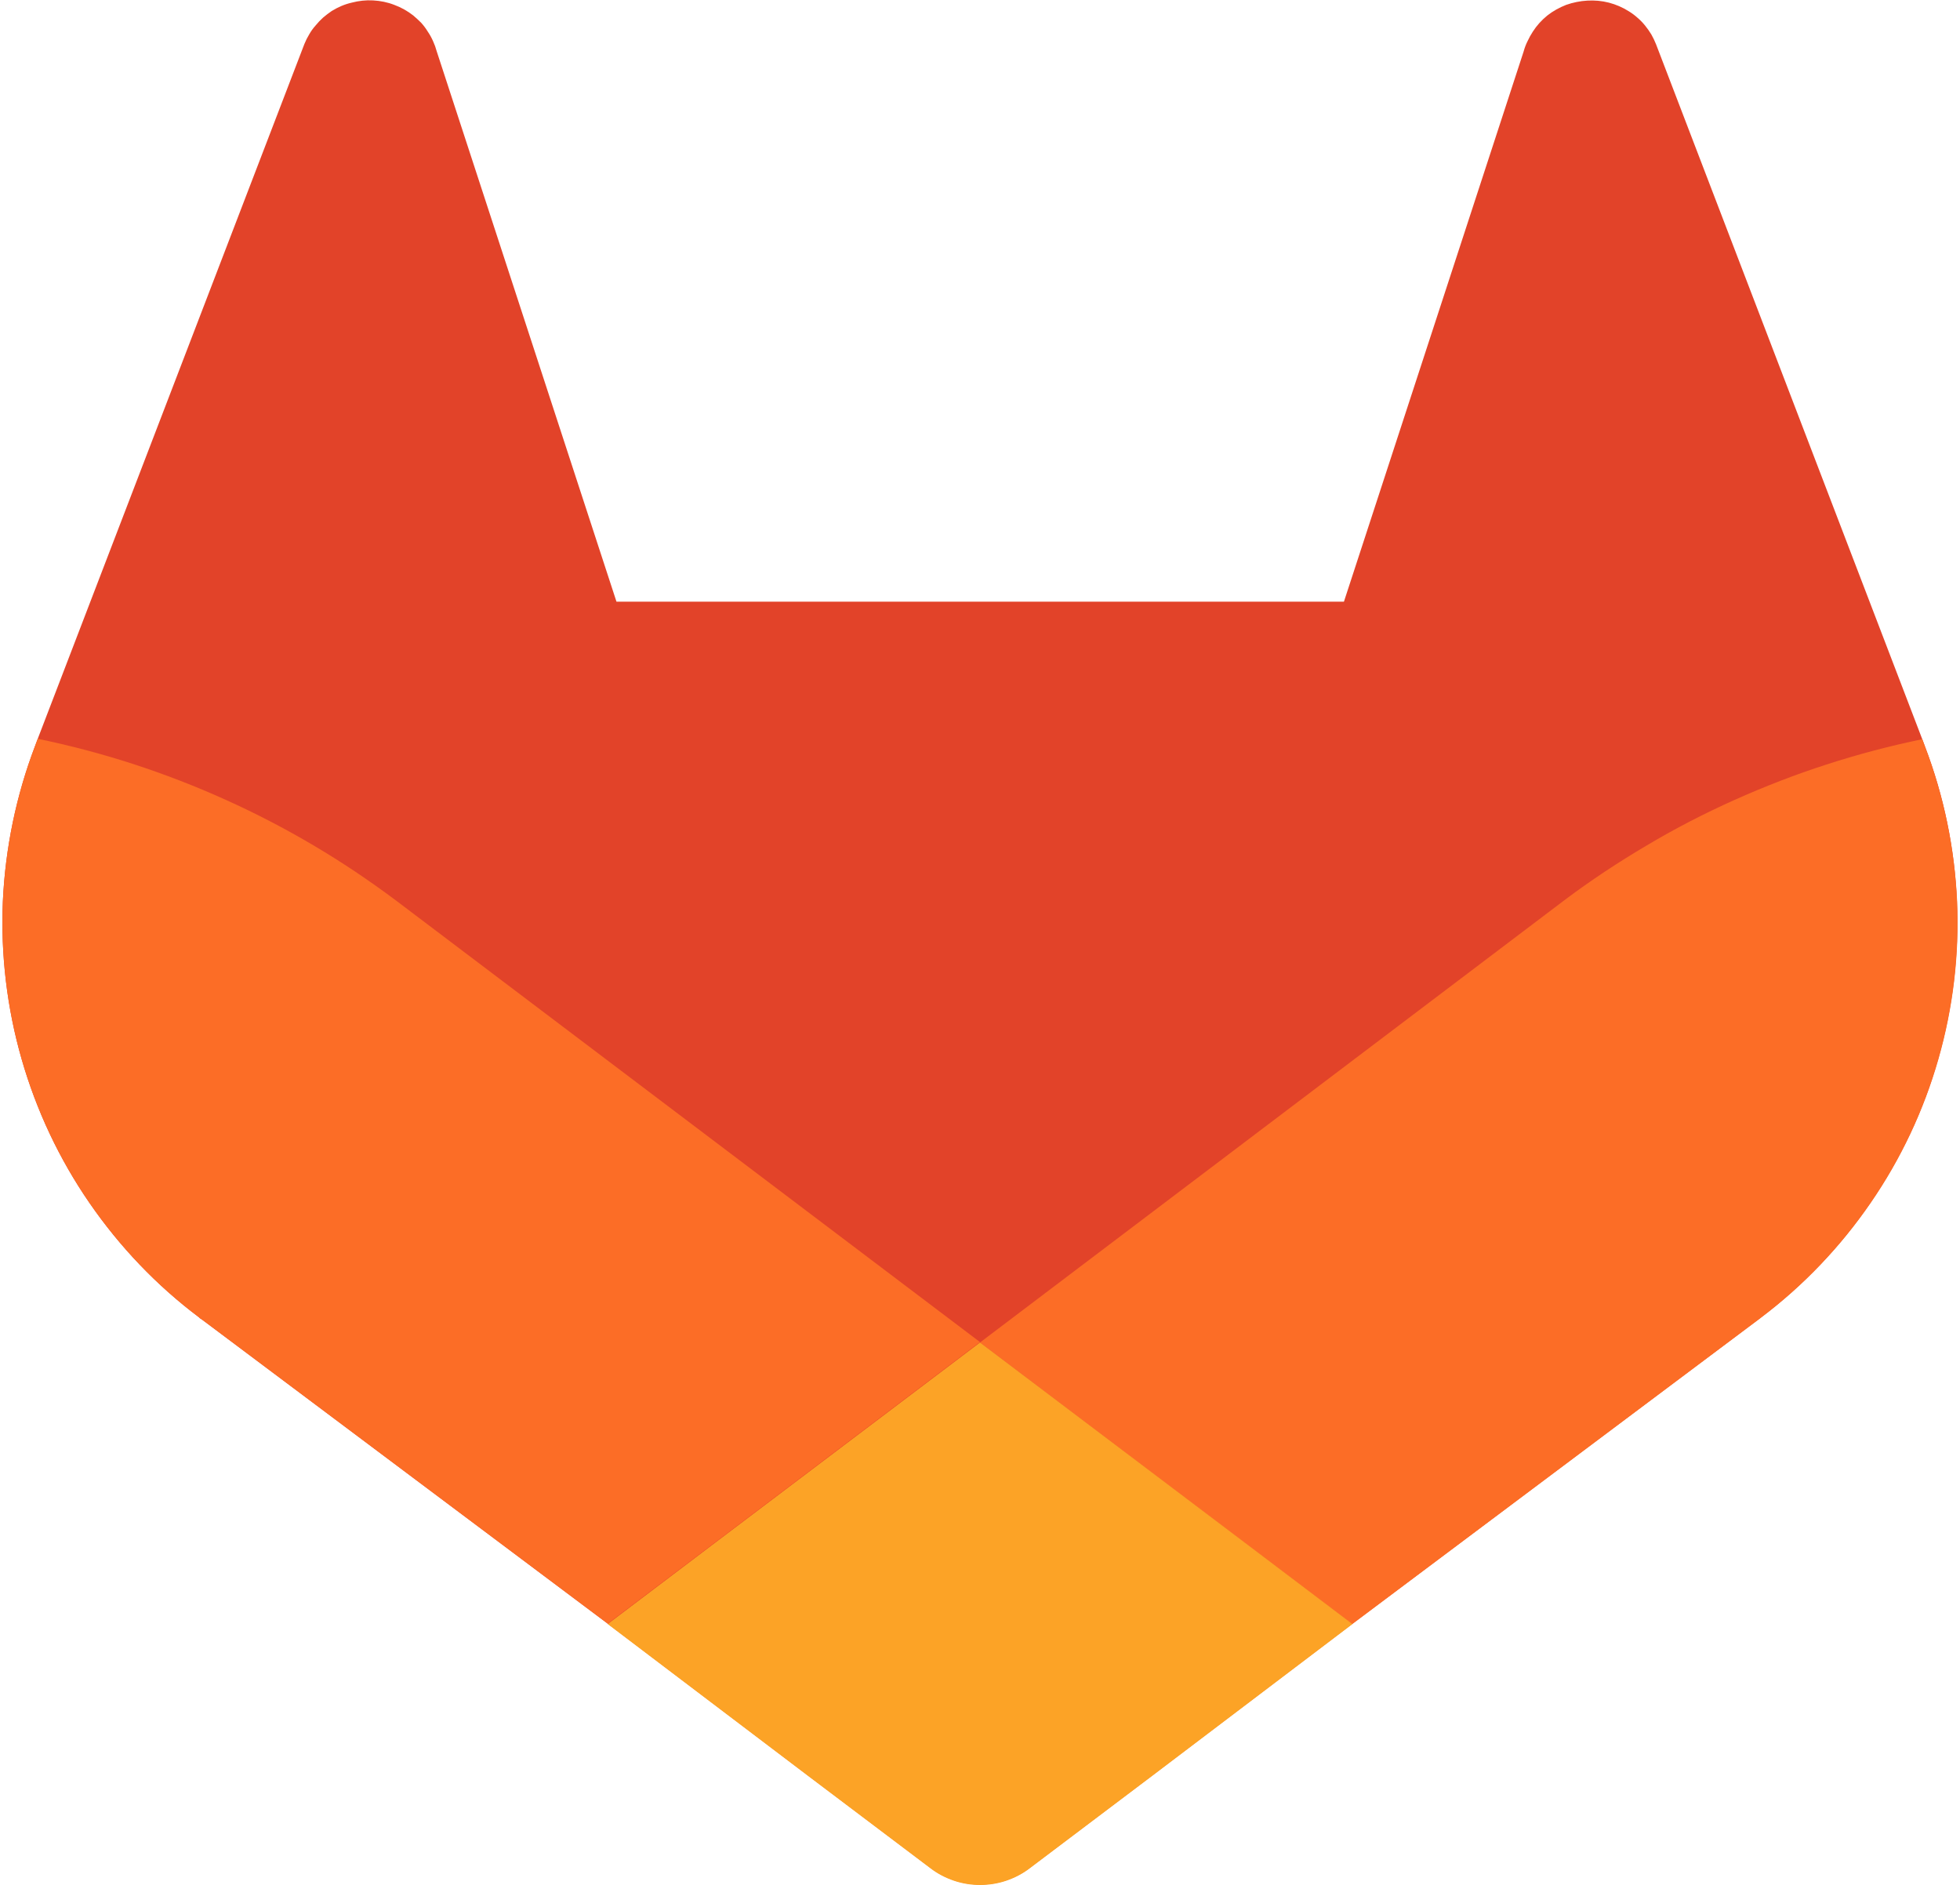
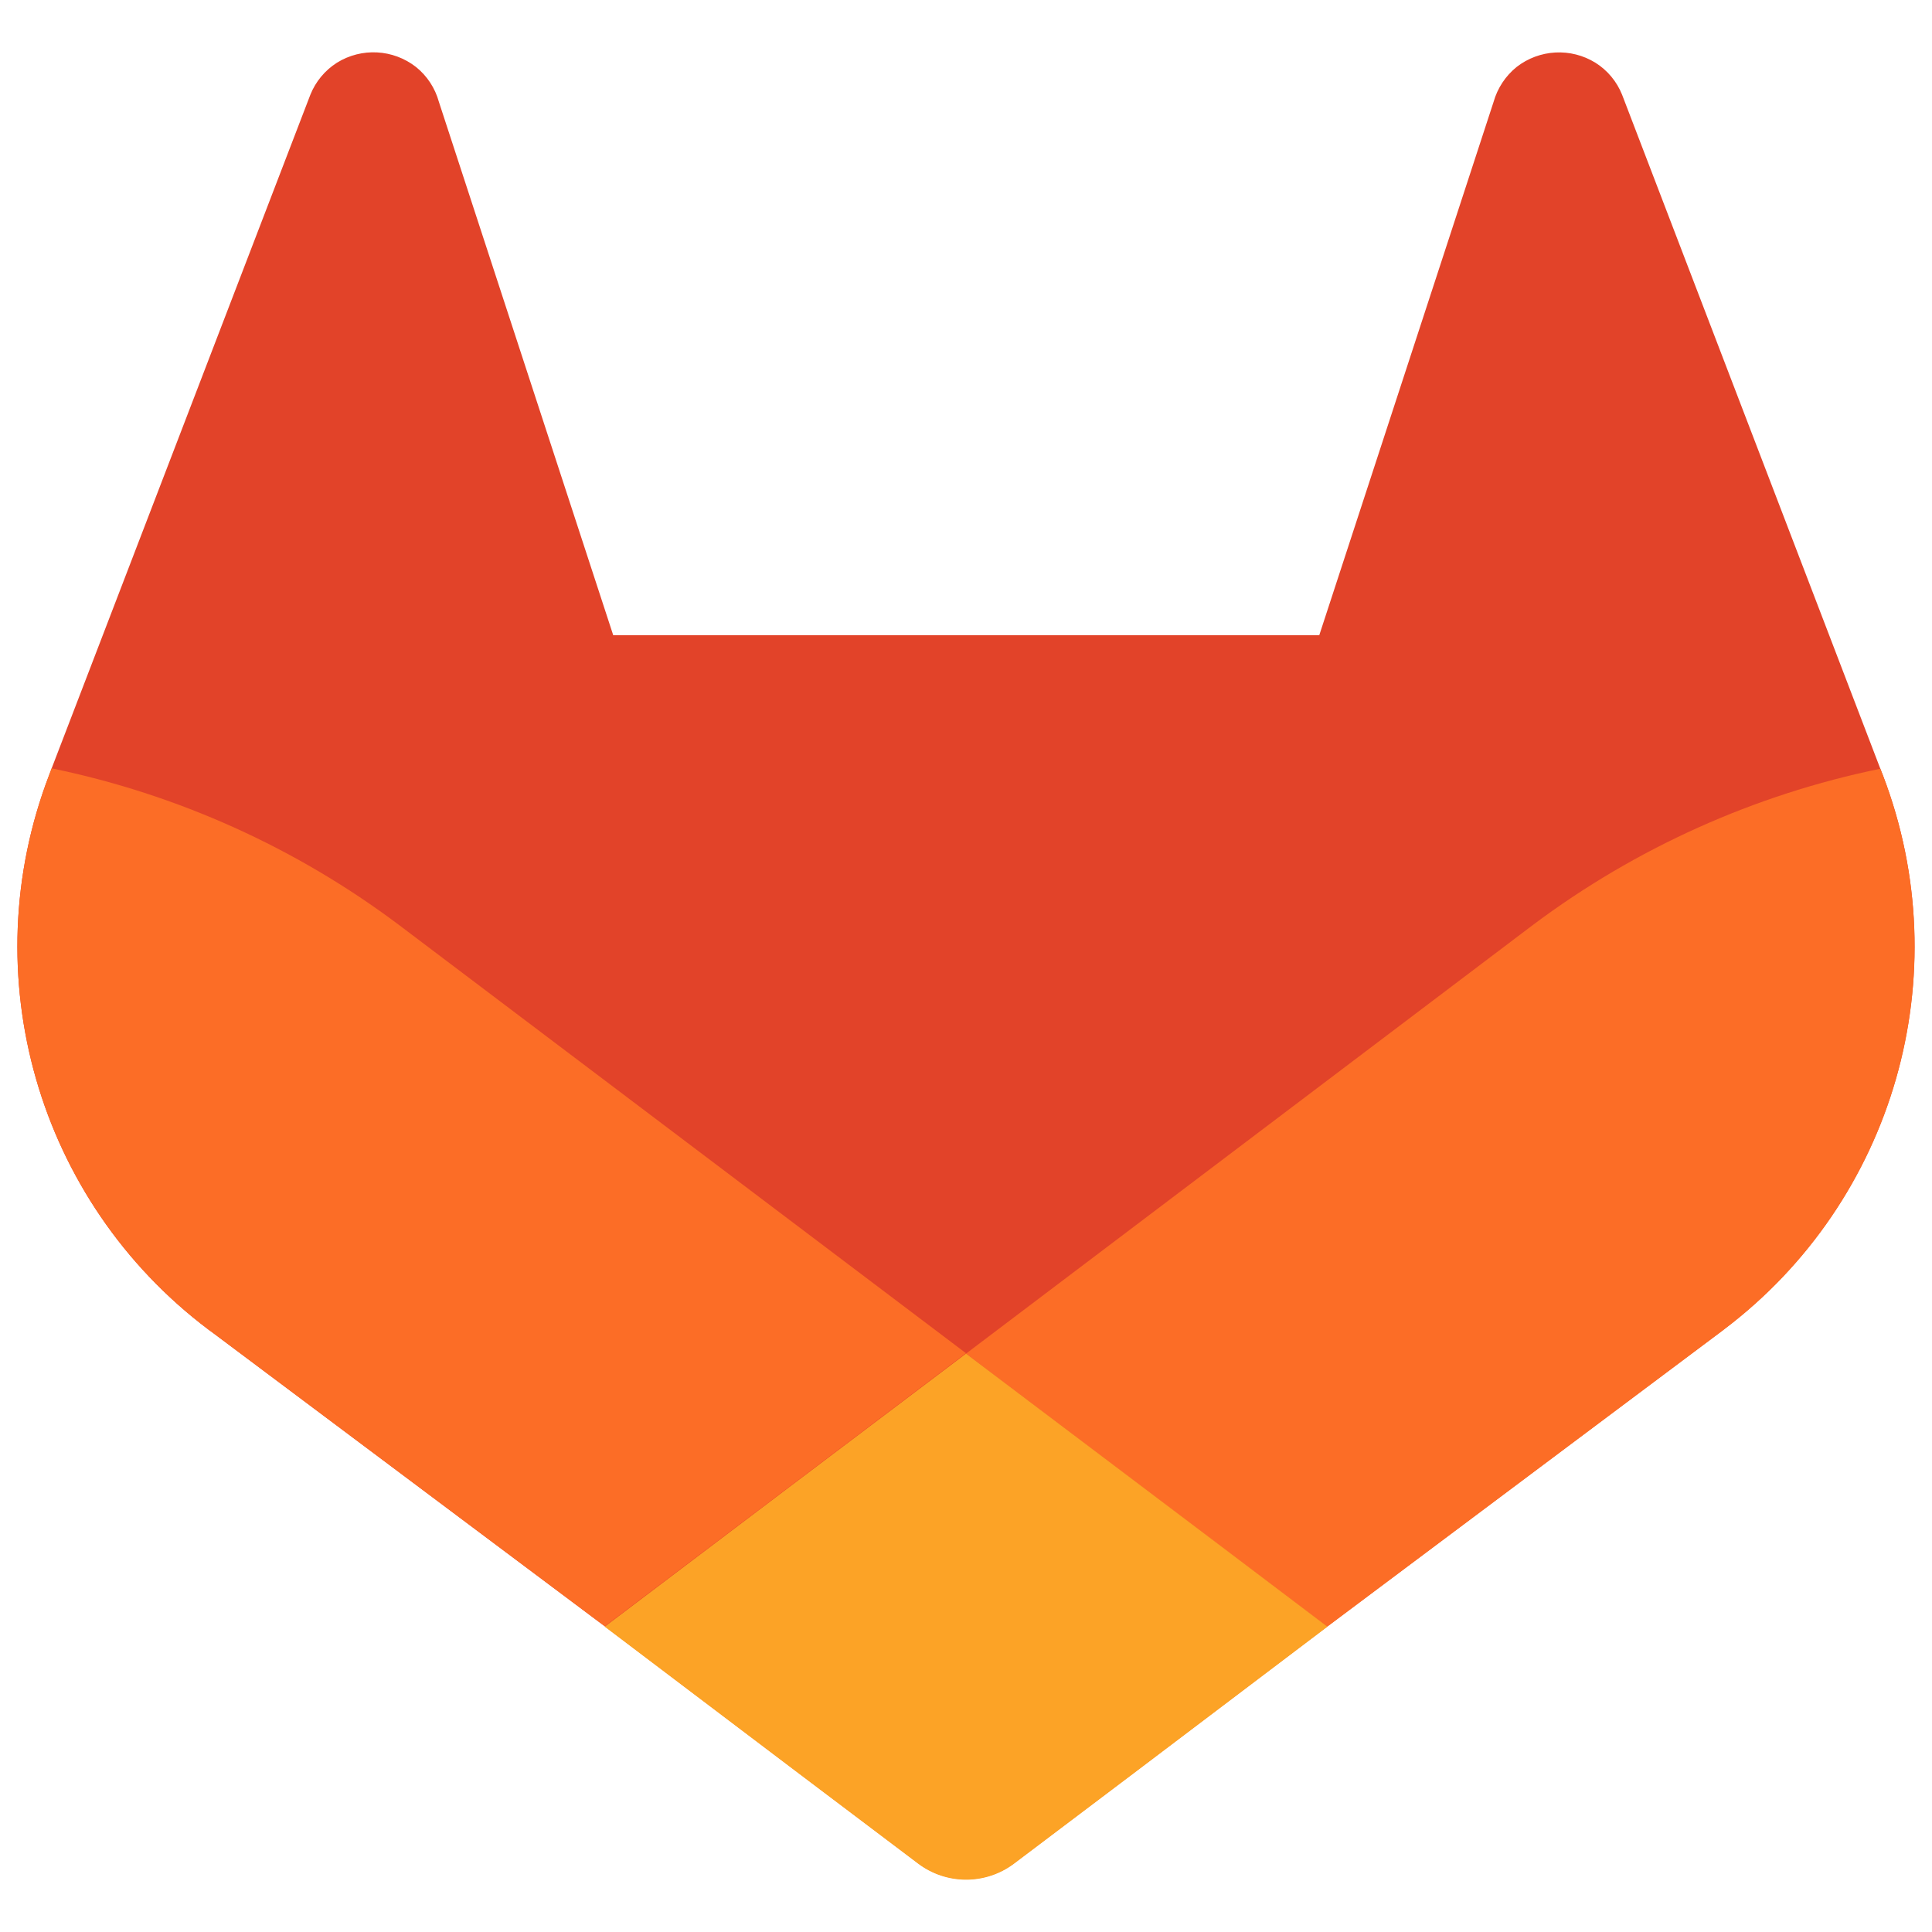
- <svg xmlns="http://www.w3.org/2000/svg" height="2404" viewBox="-.1 .5 960.2 923.9" width="2500">
-   <path d="m958.9 442.4c1.1 26.1-2 52.1-9.2 77.2-7.1 25.1-18.3 48.8-33.1 70.3a240.43 240.43 0 0 1 -53.6 56.2l-.5.4-199.9 149.8-98.3 74.5-59.9 45.2c-3.5 2.7-7.4 4.7-11.5 6.1s-8.5 2.1-12.9 2.1c-4.3 0-8.7-.7-12.8-2.1s-8-3.4-11.5-6.1l-59.9-45.2-98.3-74.5-198.7-148.9-1.2-.8-.4-.4c-20.9-15.7-39-34.7-53.8-56.2s-26-45.3-33.2-70.4c-7.2-25.1-10.3-51.2-9.2-77.3 1.2-26.1 6.5-51.8 15.8-76.2l1.3-3.5 130.7-340.5q1-2.5 2.4-4.8 1.3-2.3 3.1-4.3 1.7-2.1 3.7-3.9 2-1.7 4.2-3.2c3.1-1.9 6.3-3.3 9.8-4.1 3.4-.9 7-1.3 10.5-1.1 3.6.2 7.1.9 10.4 2.2 3.3 1.2 6.5 3 9.3 5.2q2 1.7 3.9 3.6 1.8 2 3.2 4.3 1.5 2.2 2.6 4.7 1.1 2.4 1.8 5l88.1 269.7h356.6l88.1-269.7q.7-2.6 1.9-5 1.1-2.4 2.6-4.7 1.4-2.2 3.2-4.2 1.8-2 3.9-3.7c2.8-2.2 5.9-3.9 9.2-5.2 3.4-1.2 6.9-1.9 10.4-2.1 3.6-.2 7.1.1 10.6 1 3.4.9 6.7 2.3 9.7 4.2q2.3 1.4 4.3 3.2 2 1.7 3.7 3.8 1.7 2.1 3.1 4.4 1.3 2.3 2.3 4.8l130.5 340.6 1.3 3.5c9.3 24.3 14.6 50 15.7 76.1z" fill="#e24329" />
-   <path d="m959 442.5c1.1 26-2 52.1-9.2 77.2s-18.4 48.9-33.2 70.4-32.9 40.5-53.7 56.2l-.5.4-199.9 149.8s-84.9-64.1-182.5-138l286.5-216.8c12.9-9.7 26.4-18.6 40.3-26.8 13.9-8.3 28.3-15.7 43-22.3 14.8-6.6 29.9-12.5 45.2-17.4 15.4-5 31-9.1 46.9-12.4l1.3 3.5c9.3 24.4 14.6 50.1 15.8 76.2z" fill="#fc6d26" />
-   <path d="m480 658.5c97.6 73.7 182.6 138 182.6 138l-98.3 74.5-59.9 45.2c-3.5 2.7-7.4 4.7-11.5 6.1s-8.5 2.1-12.9 2.1c-4.3 0-8.7-.7-12.8-2.1s-8-3.4-11.5-6.1l-59.9-45.2-98.3-74.5s84.9-64.3 182.5-138z" fill="#fca326" />
-   <path d="m480 658.3c-97.7 73.9-182.5 138-182.5 138l-198.7-148.9-1.2-.8-.4-.4c-20.9-15.7-39-34.7-53.8-56.2s-26-45.3-33.2-70.4c-7.2-25.1-10.3-51.2-9.2-77.3 1.2-26.1 6.5-51.8 15.8-76.2l1.3-3.5c15.9 3.3 31.5 7.4 46.9 12.4 15.3 5 30.4 10.8 45.2 17.5 14.7 6.6 29.1 14.1 43 22.3s27.3 17.2 40.3 26.9z" fill="#fc6d26" />
+ <svg xmlns="http://www.w3.org/2000/svg" width="512" height="512" viewBox="0 0 128 128">
+   <path fill="#E24329" d="m124.755 51.382l-.177-.452L107.47 6.282a4.459 4.459 0 0 0-1.761-2.121a4.581 4.581 0 0 0-5.236.281a4.578 4.578 0 0 0-1.518 2.304L87.404 42.088H40.629L29.077 6.746a4.492 4.492 0 0 0-1.518-2.31a4.581 4.581 0 0 0-5.236-.281a4.502 4.502 0 0 0-1.761 2.121L3.422 50.904l-.17.452c-5.059 13.219-.763 28.192 10.537 36.716l.059.046l.157.111l26.061 19.516l12.893 9.758l7.854 5.93a5.283 5.283 0 0 0 6.388 0l7.854-5.93l12.893-9.758l26.218-19.634l.065-.052c11.273-8.526 15.562-23.472 10.524-36.677z" />
+   <path fill="#FC6D26" d="m124.755 51.382l-.177-.452a57.79 57.79 0 0 0-23.005 10.341L64 89.682c12.795 9.68 23.934 18.09 23.934 18.09l26.218-19.634l.065-.052c11.291-8.527 15.586-23.488 10.538-36.704z" />
+   <path fill="#FCA326" d="m40.066 107.771l12.893 9.758l7.854 5.93a5.283 5.283 0 0 0 6.388 0l7.854-5.93l12.893-9.758s-11.152-8.436-23.947-18.09a18379.202 18379.202 0 0 0-23.935 18.09z" />
+   <path fill="#FC6D26" d="M26.42 61.271A57.73 57.73 0 0 0 3.422 50.904l-.17.452c-5.059 13.219-.763 28.192 10.537 36.716l.059.046l.157.111l26.061 19.516L64 89.655L26.42 61.271z" />
</svg>
